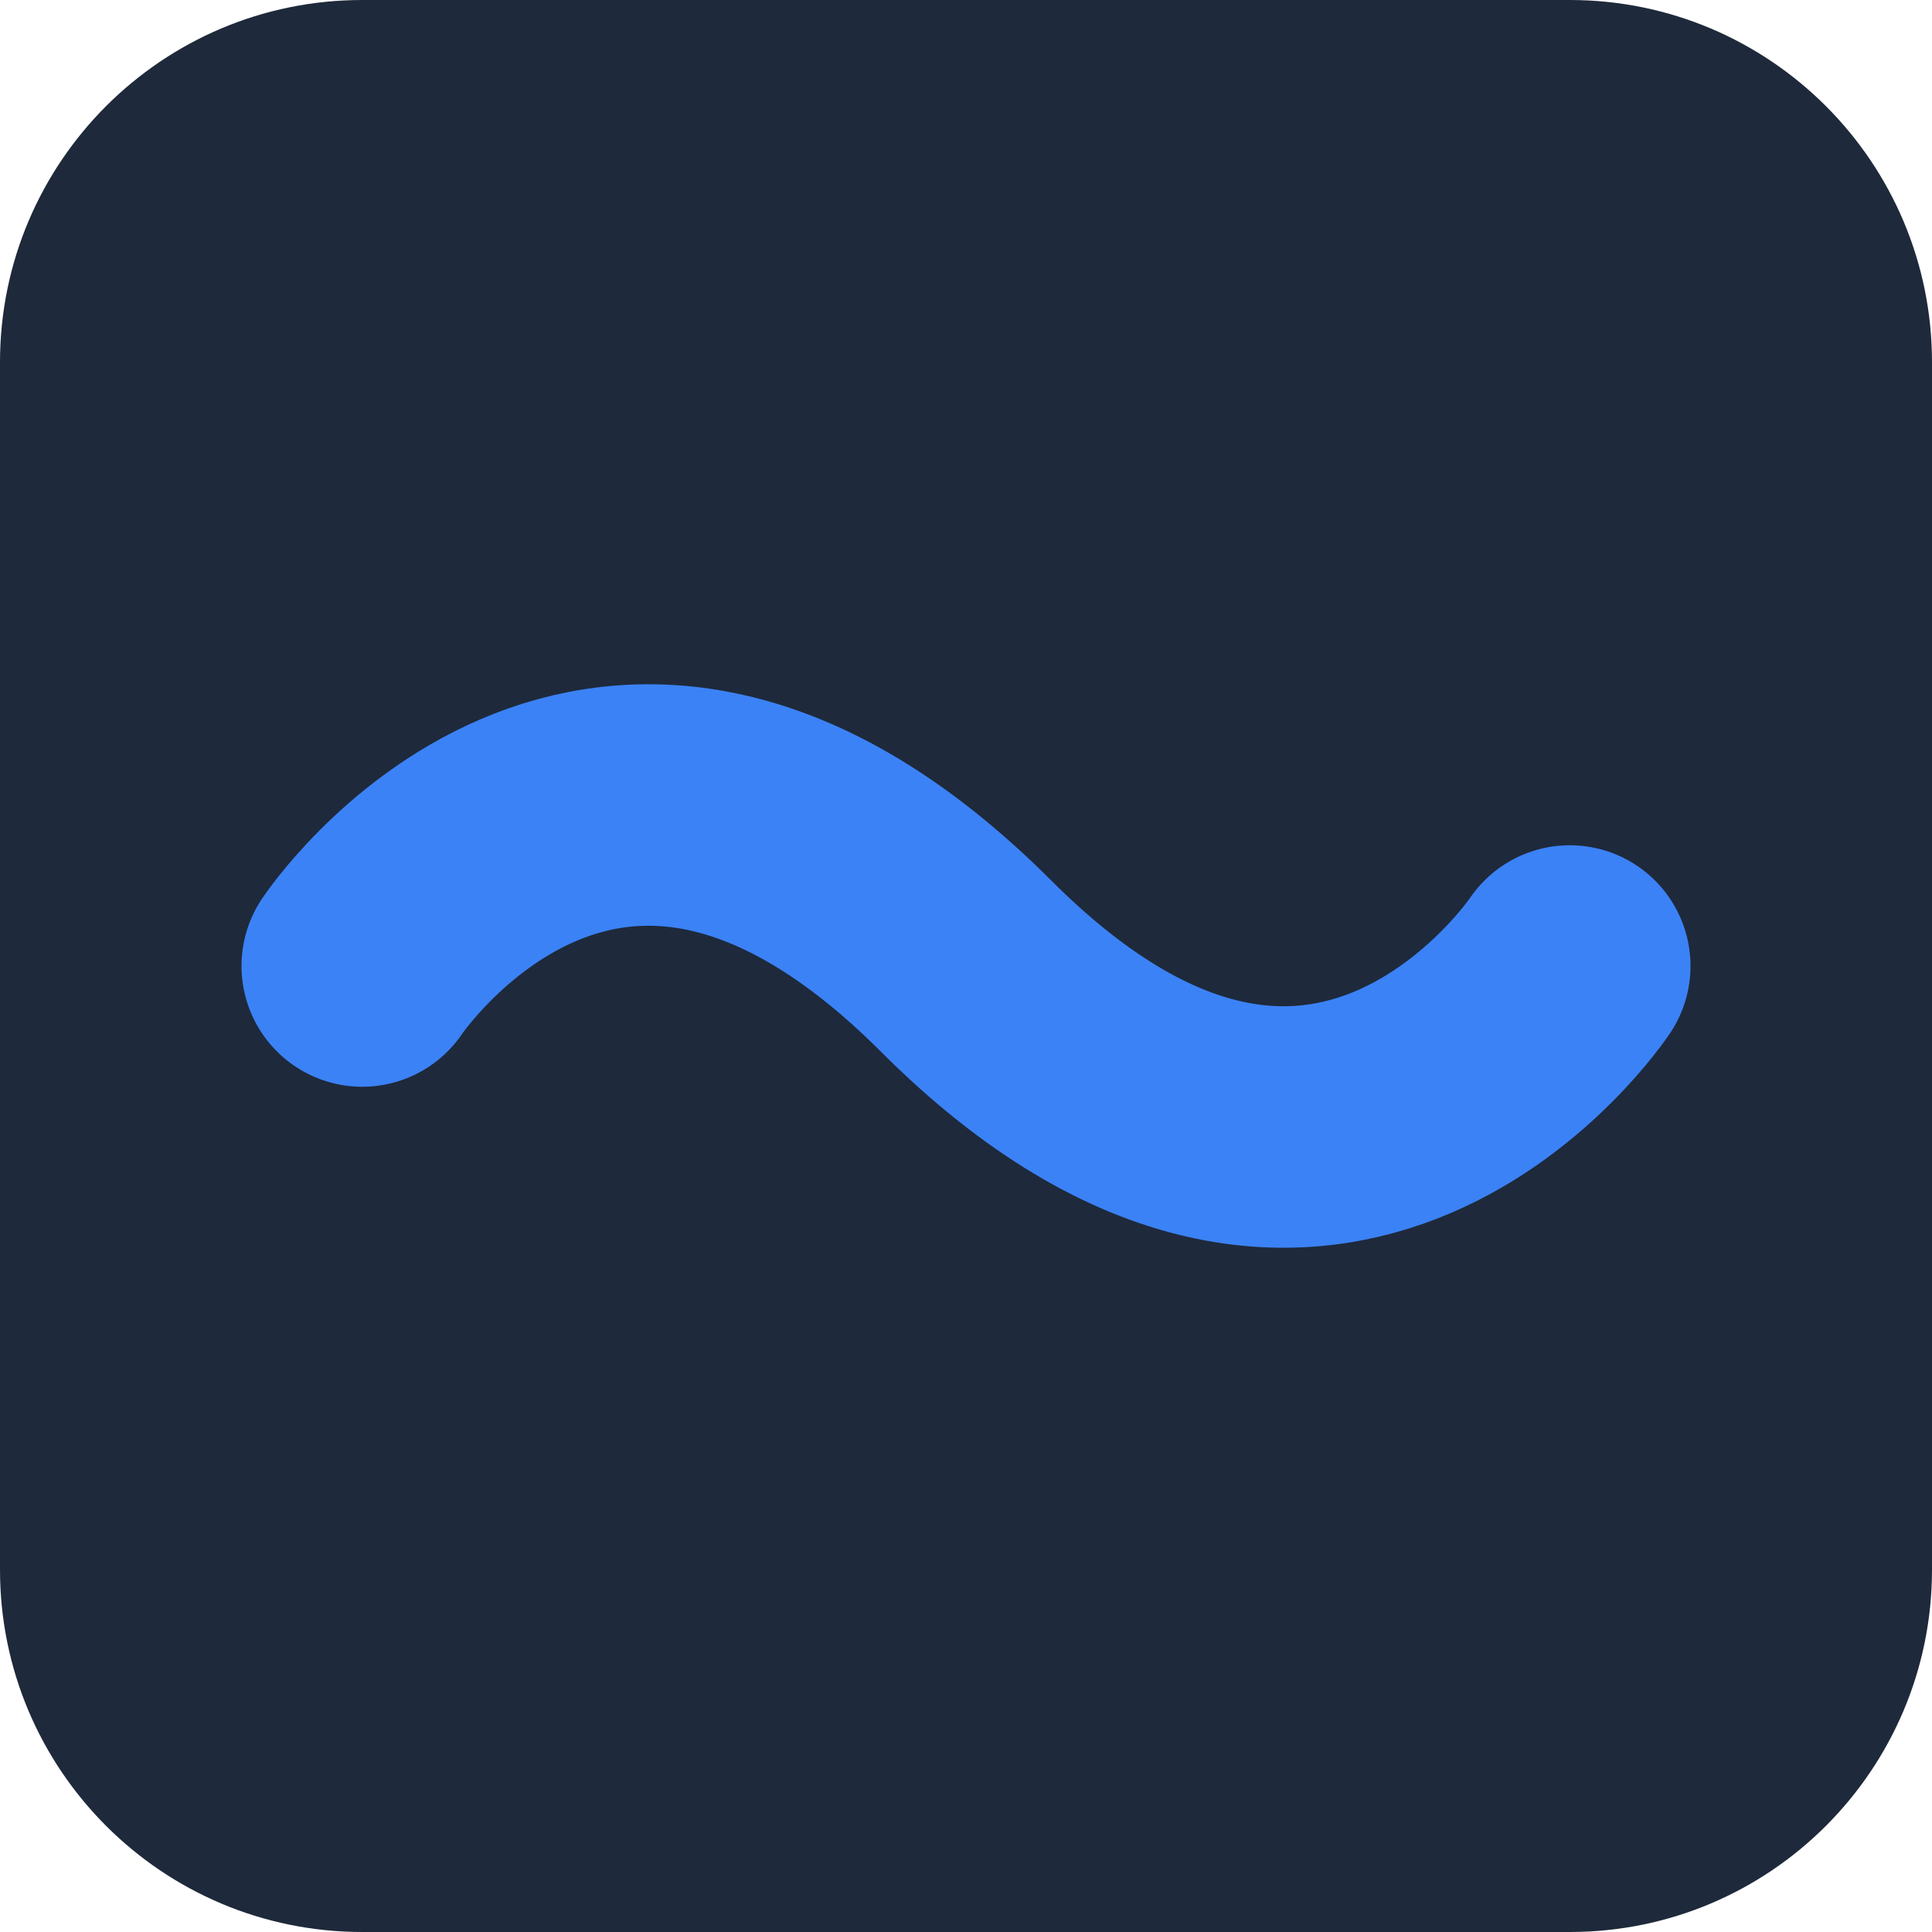
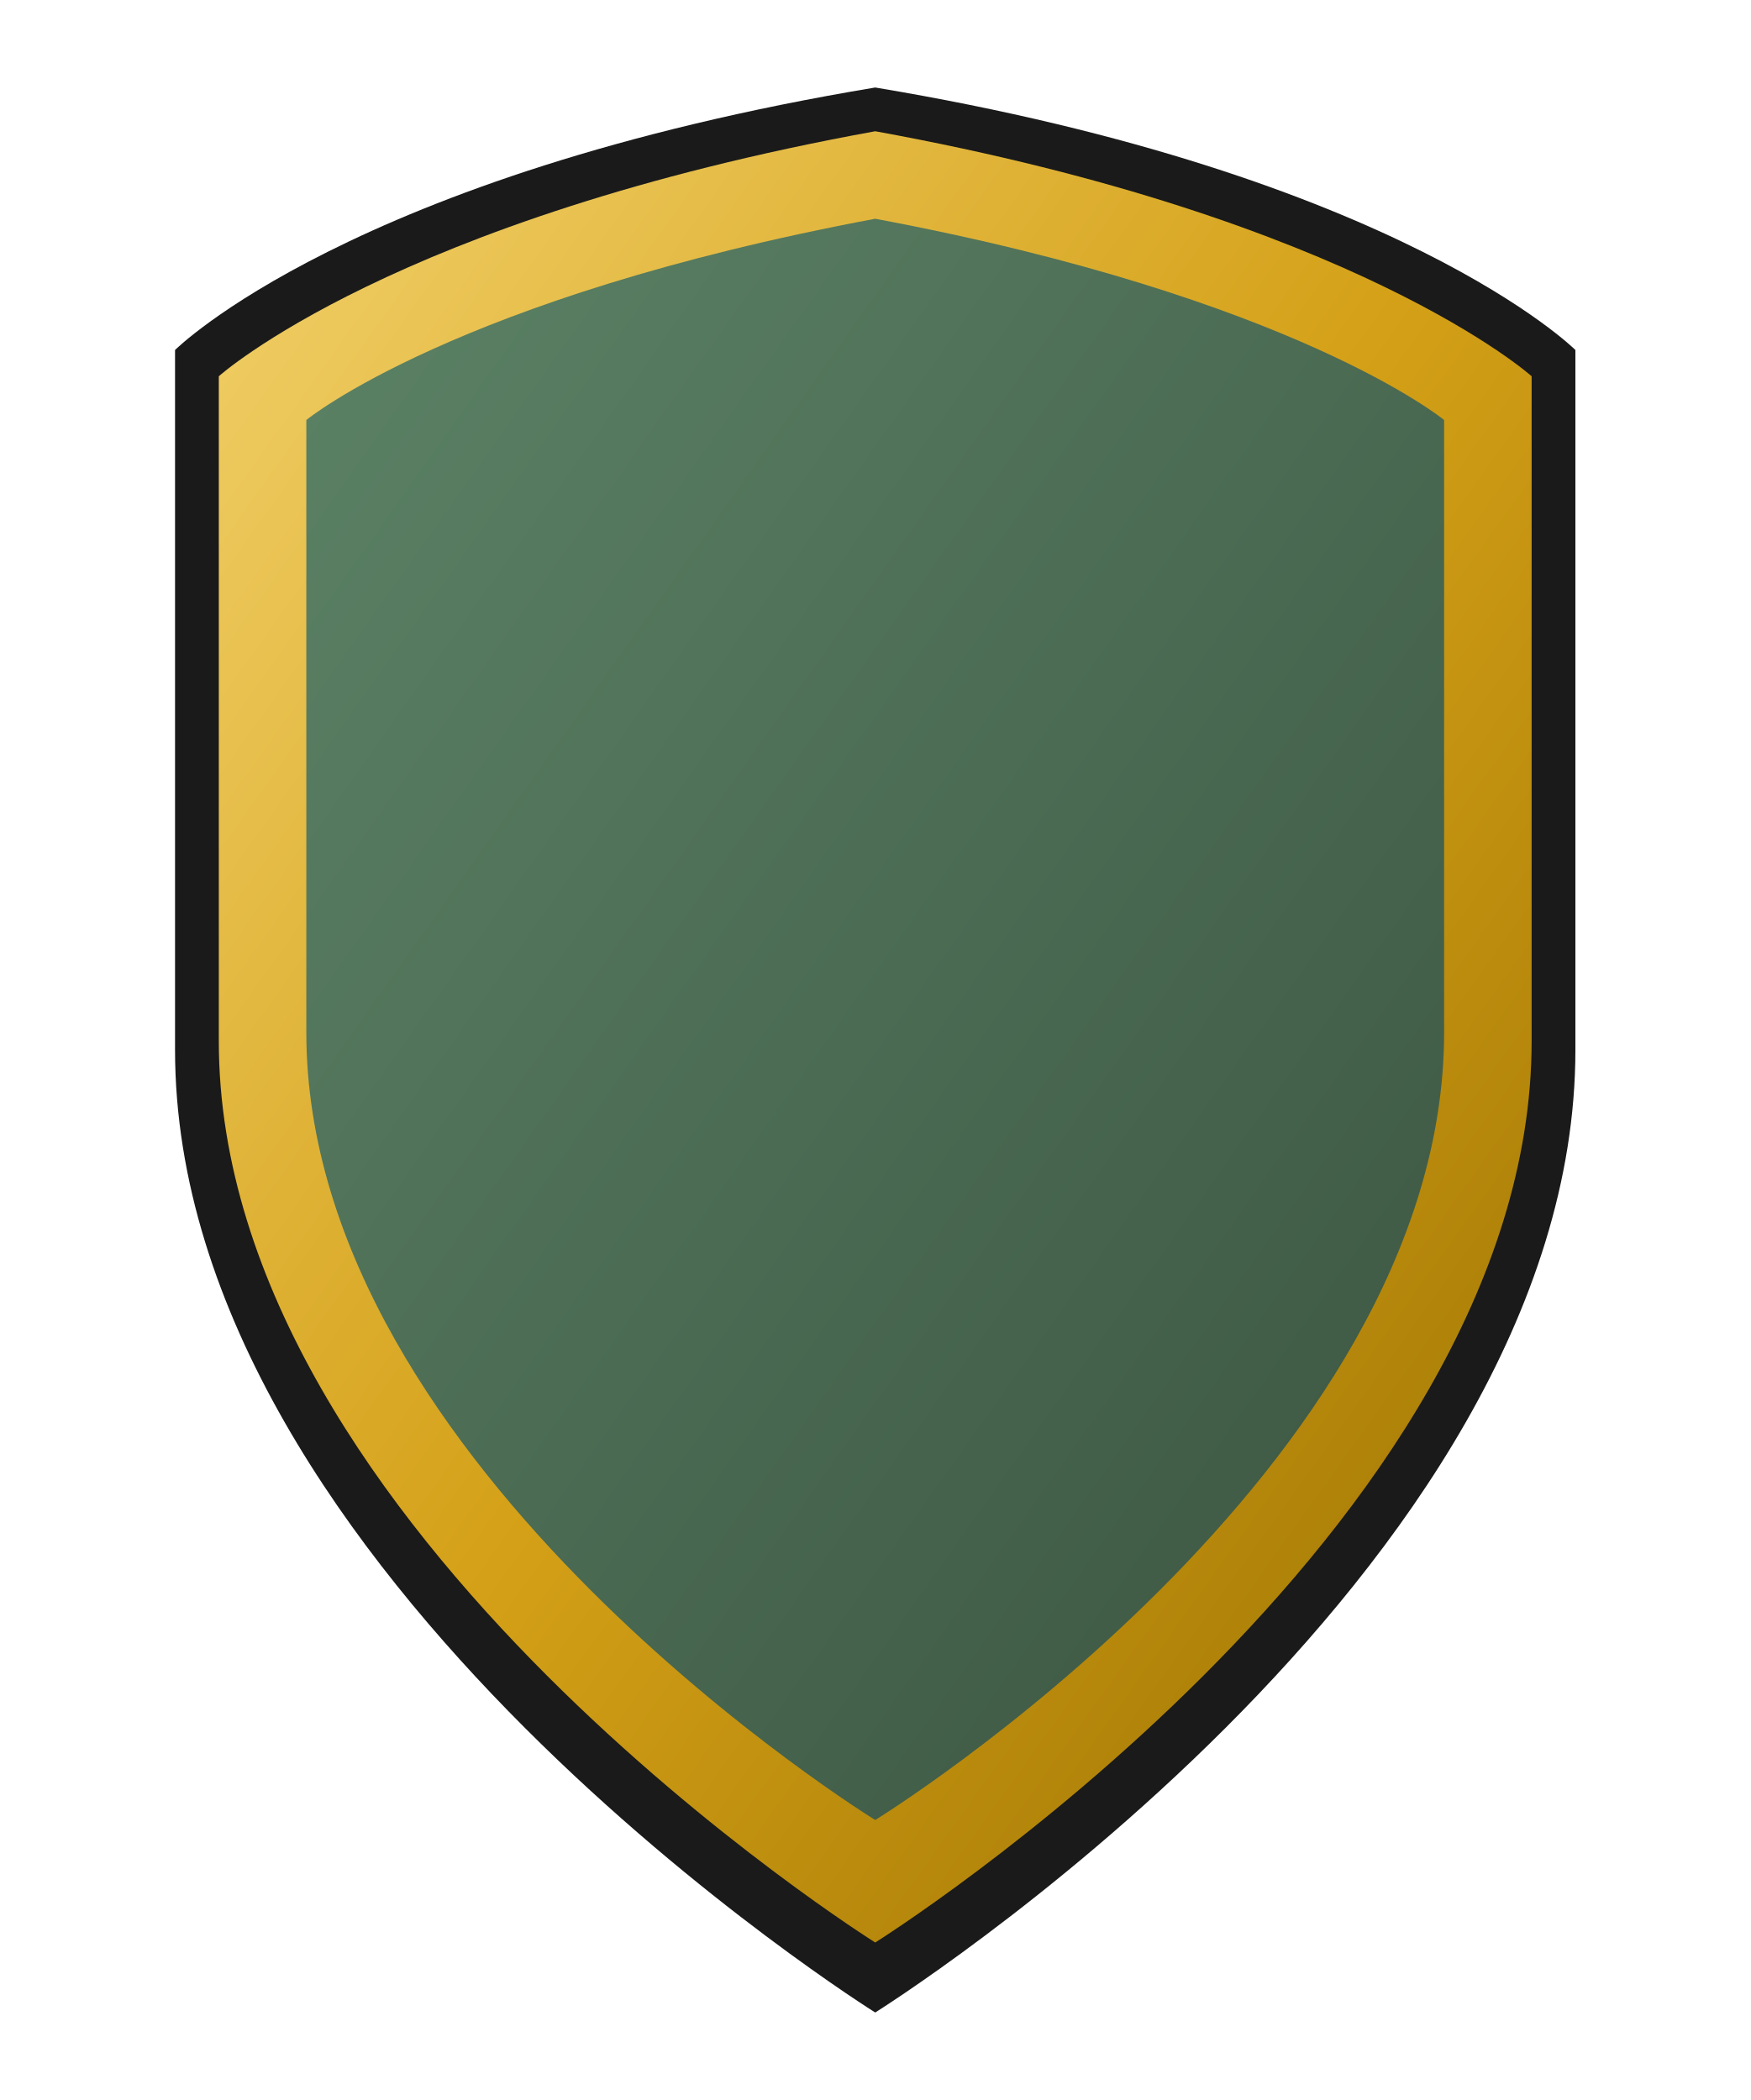
- <svg xmlns="http://www.w3.org/2000/svg" width="32" height="32" viewBox="0 0 32 32">
-   <rect width="32" height="32" rx="6" fill="#1e293b" />
-   <path d="M6 16C6 16 10 10 16 16C22 22 26 16 26 16" stroke="#3b82f6" stroke-width="4" stroke-linecap="round" fill="none" />
+ <svg xmlns="http://www.w3.org/2000/svg" viewBox="0 0 200 240" width="100%" height="100%">
+   <defs>
+     <linearGradient id="goldGrad" x1="0%" y1="0%" x2="100%" y2="100%">
+       <stop offset="0%" stop-color="#F2D16B" />
+       <stop offset="50%" stop-color="#D4A017" />
+       <stop offset="100%" stop-color="#997000" />
+     </linearGradient>
+     <linearGradient id="greenGrad" x1="0%" y1="0%" x2="100%" y2="100%">
+       <stop offset="0%" stop-color="#5C8366" />
+       <stop offset="100%" stop-color="#3A5340" />
+     </linearGradient>
+   </defs>
+   <path d="M100 10 C40 20 20 40 20 40 L20 120 C20 180 100 230 100 230 C100 230 180 180 180 120 L180 40 C180 40 160 20 100 10 Z" fill="#1A1A1A" />
+   <path d="M100 15 C45 25 25 43 25 43 L25 119 C25 175 100 222 100 222 C100 222 175 175 175 119 L175 43 C175 43 155 25 100 15 Z" fill="url(#goldGrad)" />
+   <path d="M100 25 C52 34 35 48 35 48 L35 118 C35 168 100 208 100 208 C100 208 165 168 165 118 L165 48 C165 48 148 34 100 25 Z" fill="url(#greenGrad)" />
</svg>
